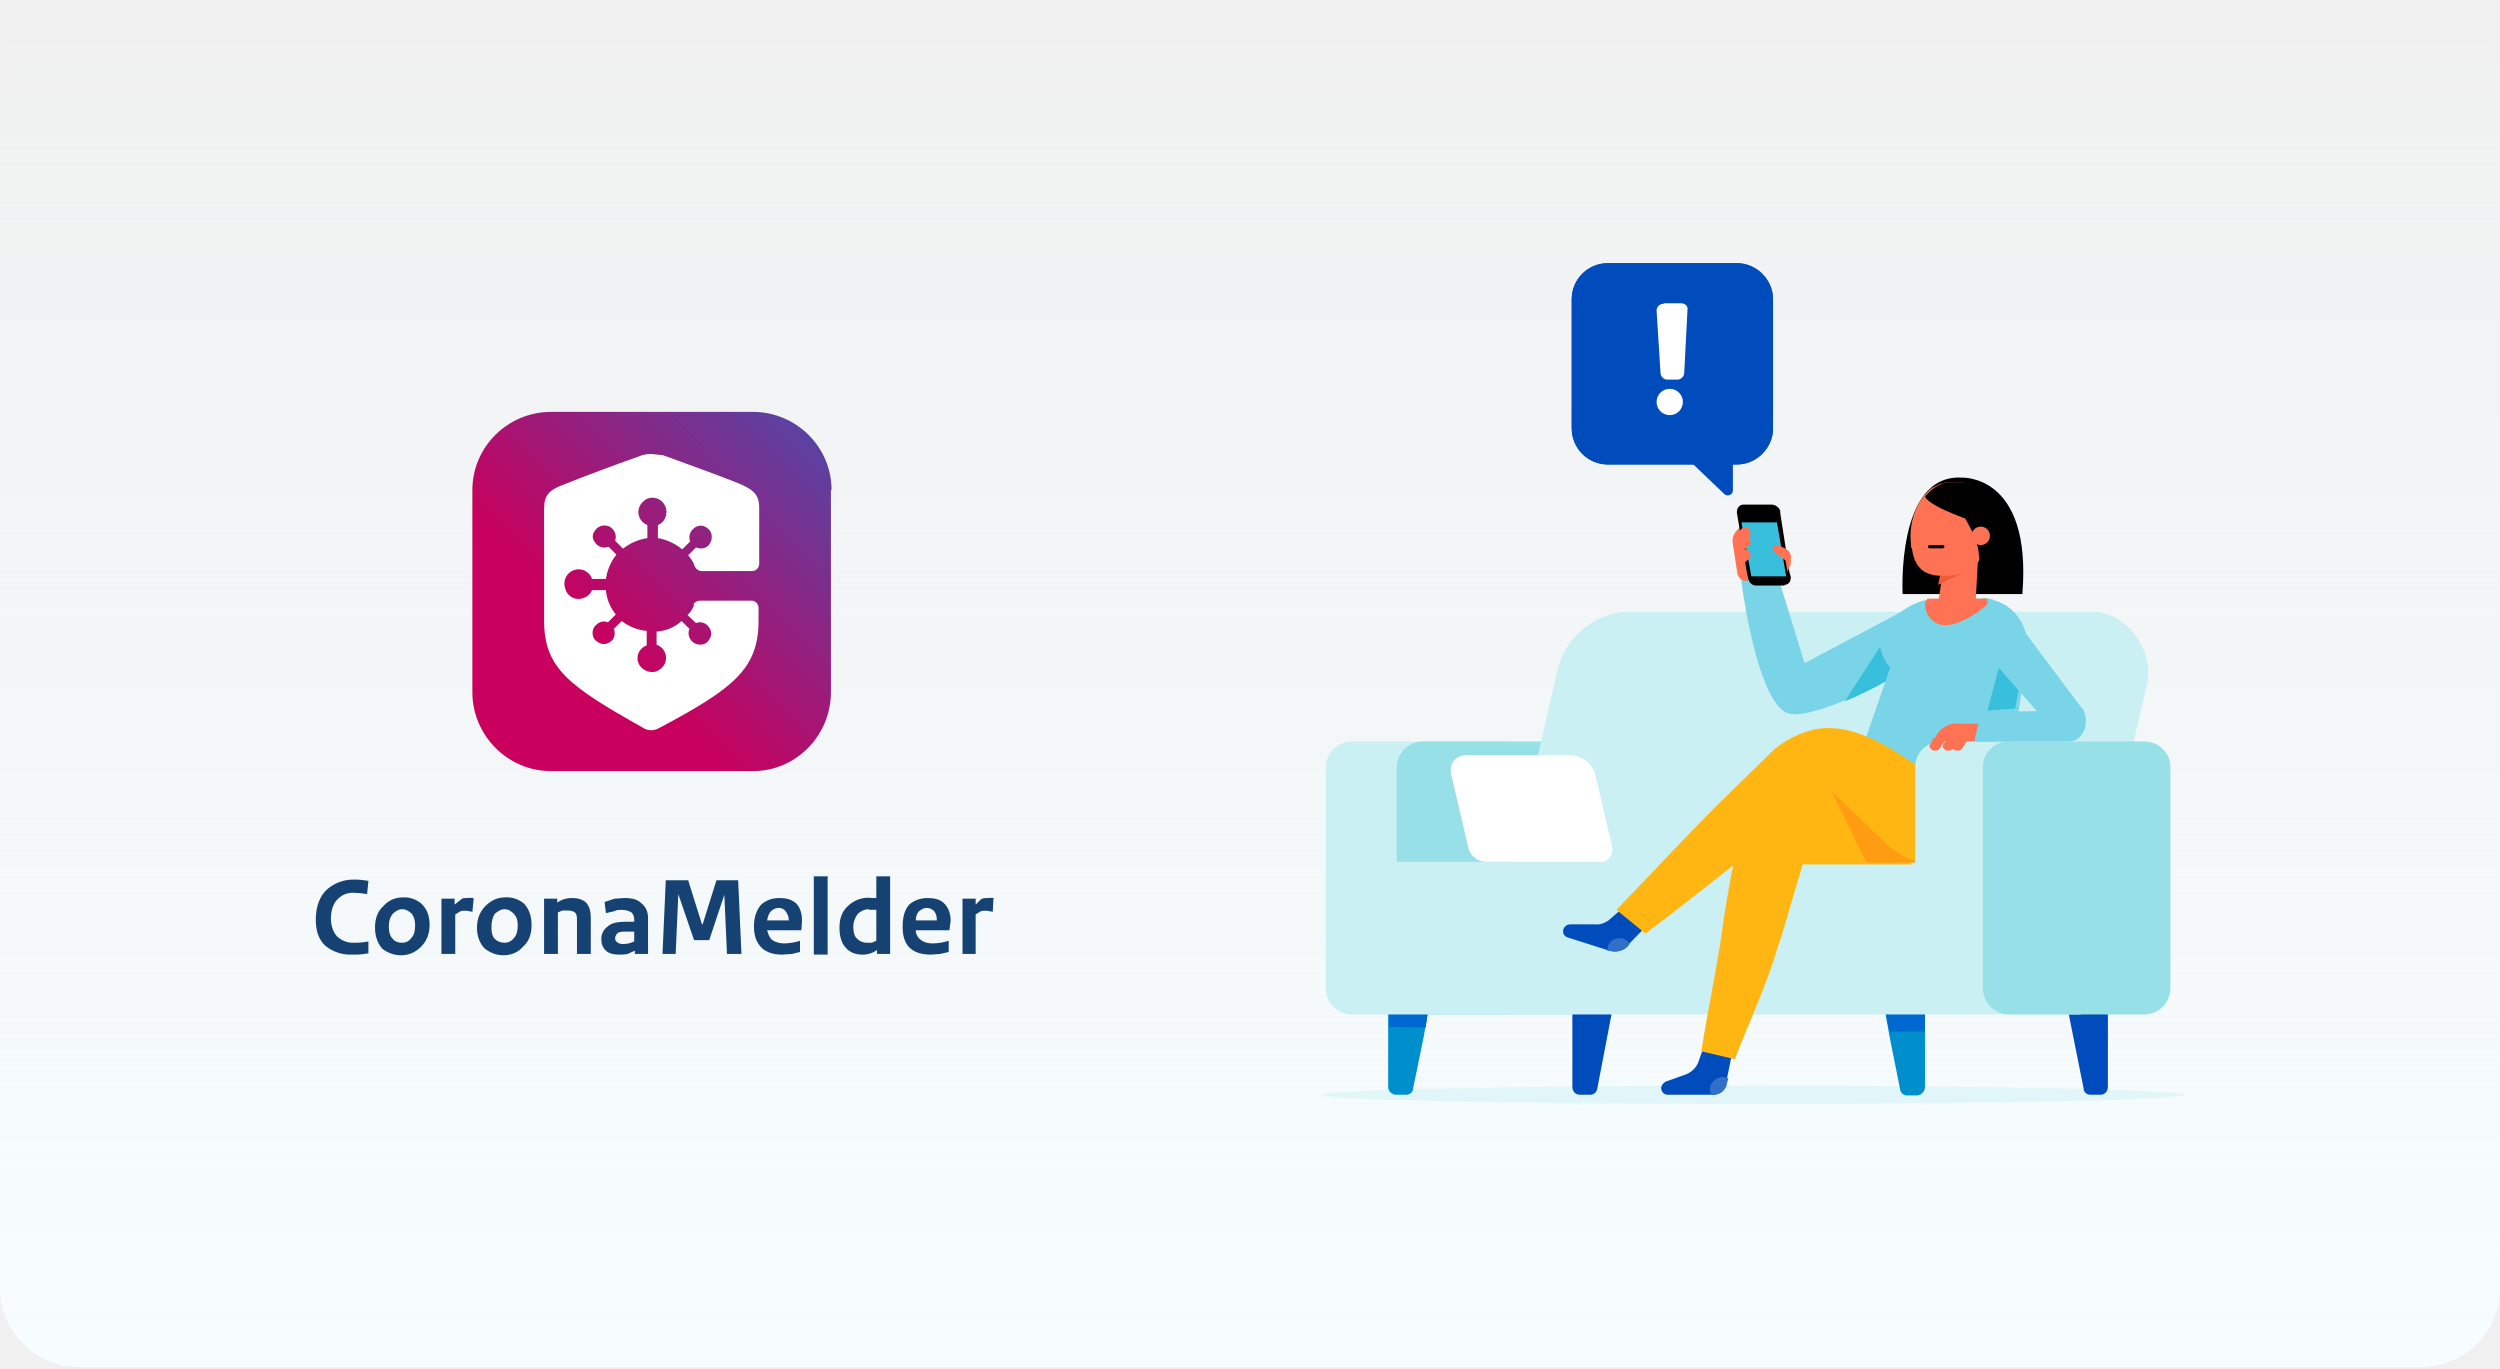
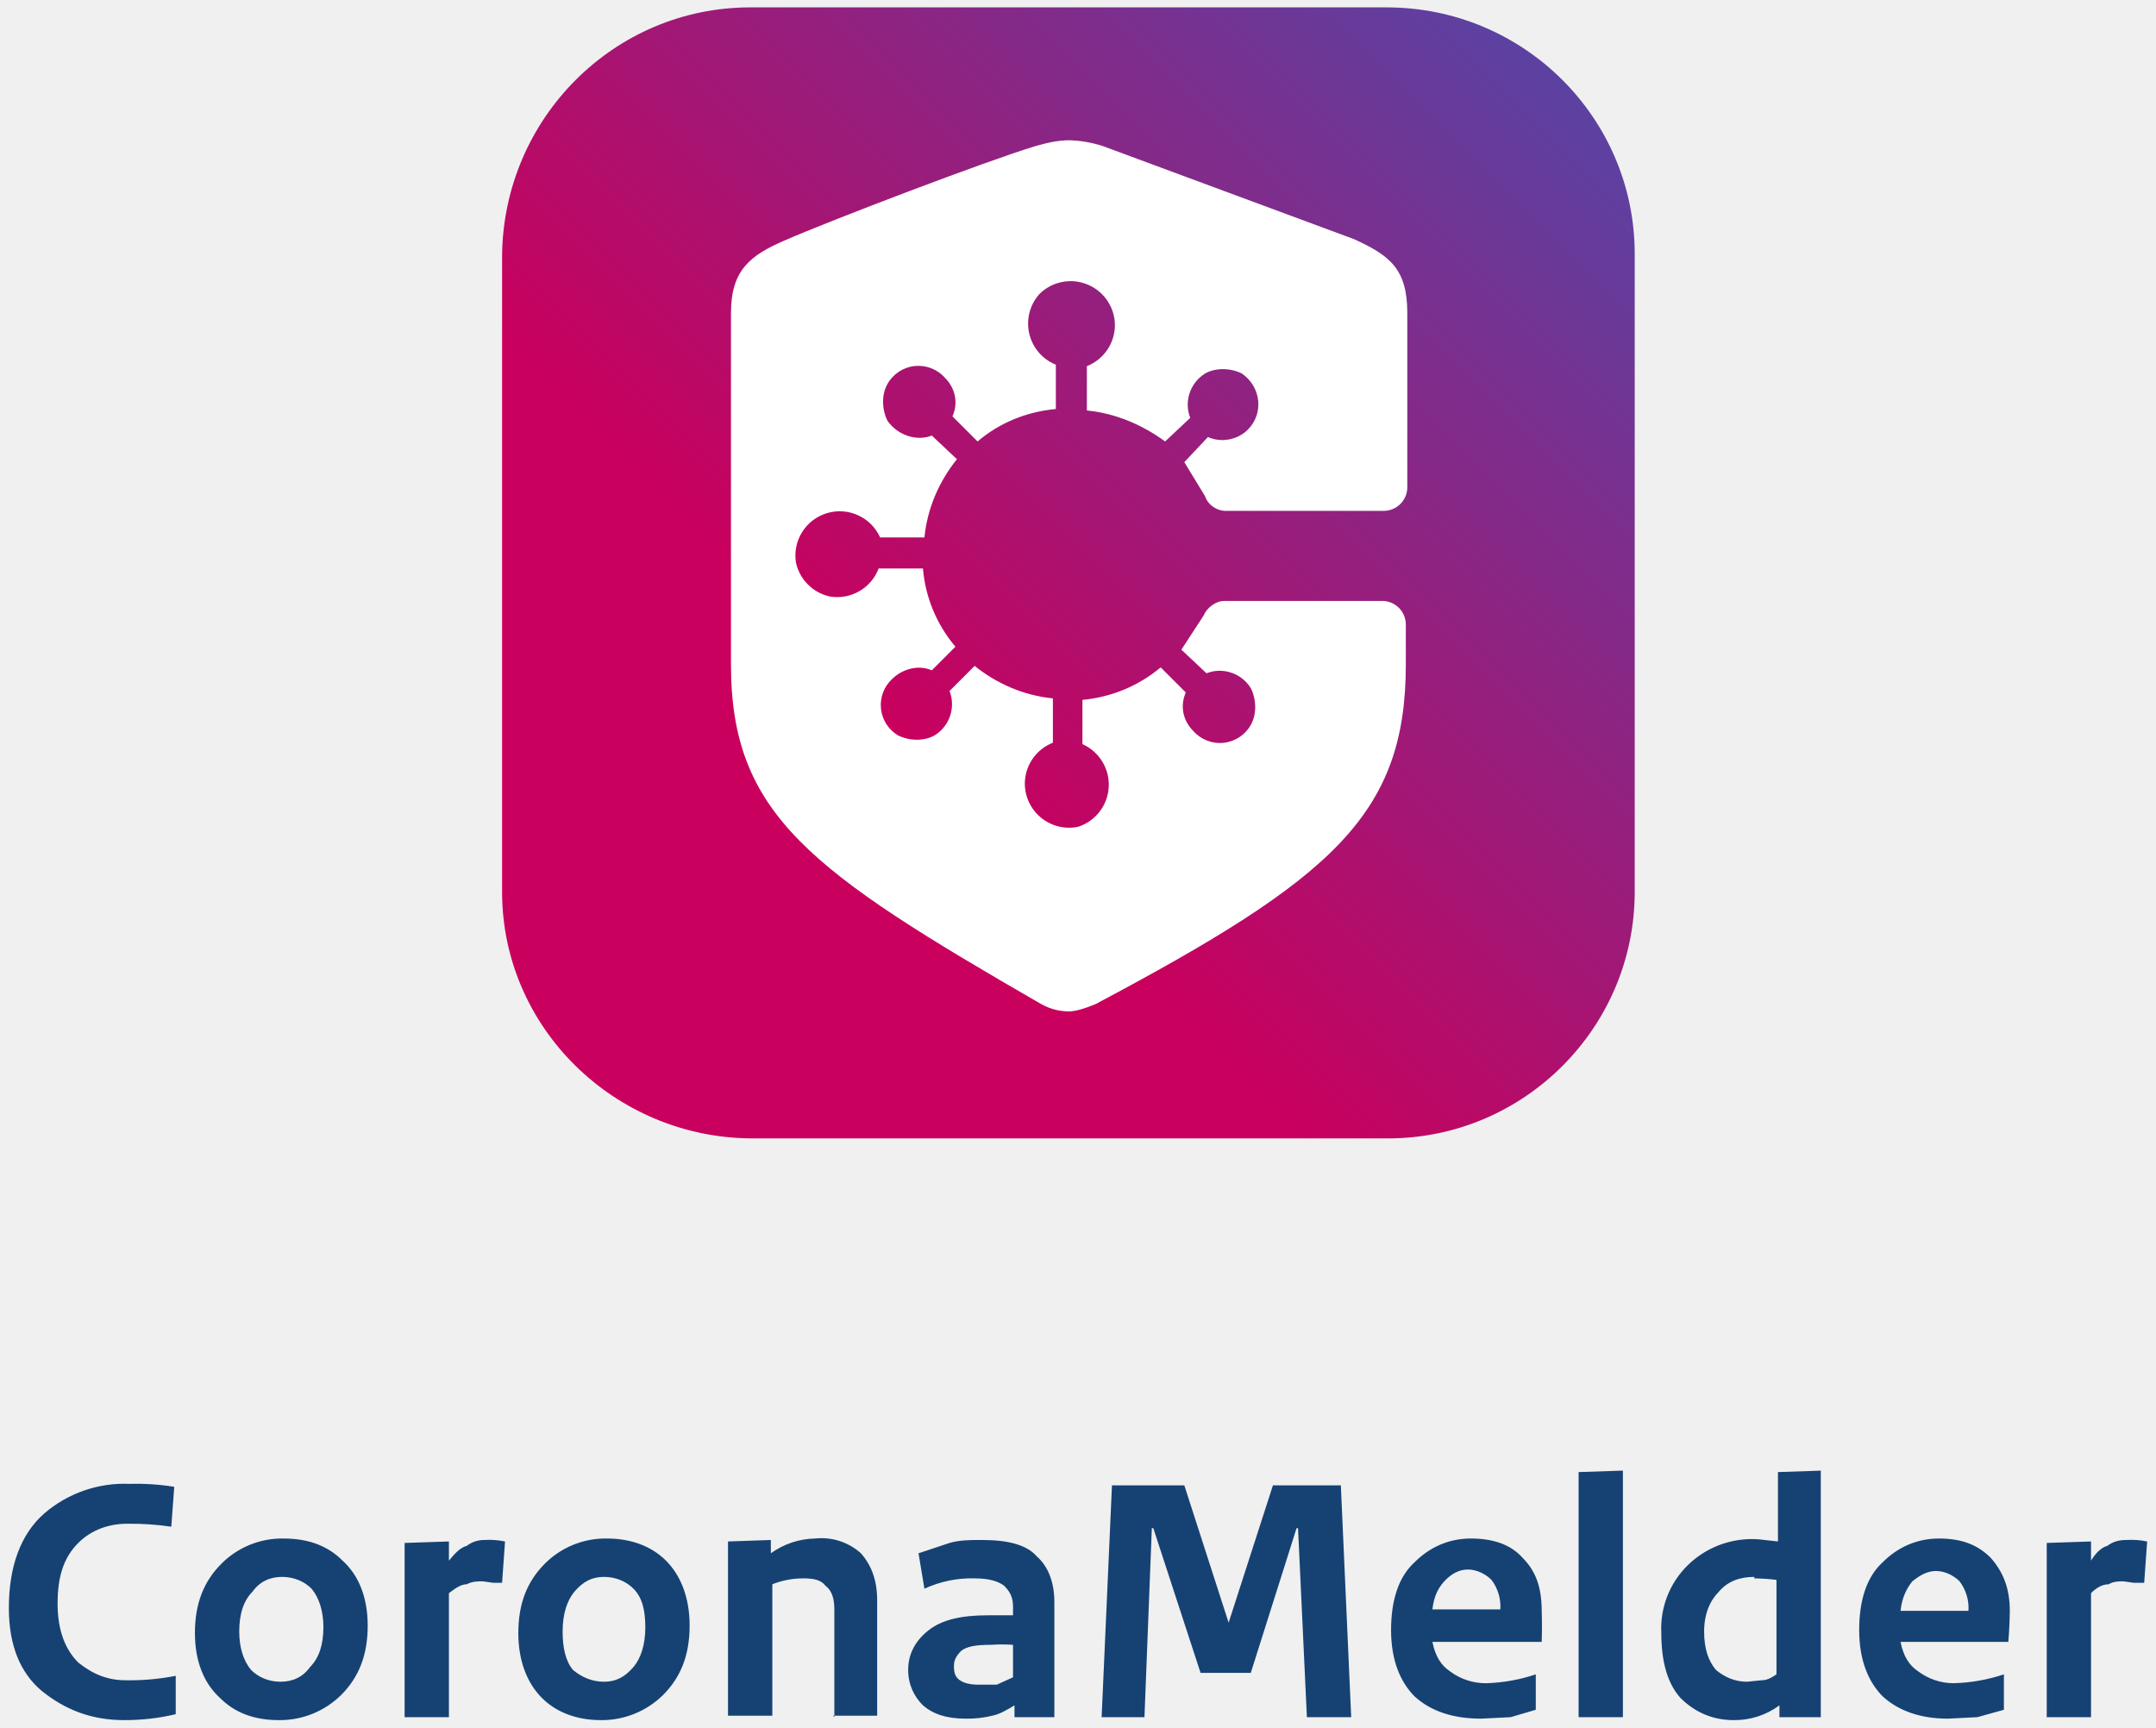
- <svg xmlns="http://www.w3.org/2000/svg" fill="none" viewBox="0 0 380 208">
-   <rect width="380" height="207.8" fill="url(#a)" rx="12" />
-   <path fill="url(#b)" d="M126.3 74.5v30.7c0 6.6-5.3 12-11.8 12H83.7c-6.5 0-11.9-5.4-11.9-12V74.5c0-6.6 5.4-11.9 12-11.9h30.6c6.6 0 12 5.3 12 11.9Z" />
-   <path fill="#fff" d="M105.5 92c-.2.5-.5 1-1 1.5l1.3 1.2c.7-.3 1.6 0 2 .7.4.5.4 1.3 0 1.8-.5 1-1.9 1-2.6.3-.5-.5-.7-1.3-.4-1.9l-1.2-1.2c-1 .9-2.3 1.5-3.8 1.6v2a2.1 2.1 0 0 1 .8 3.5c-.3.3-.7.5-1 .6-1.4.3-2.7-.8-2.7-2 0-1 .6-1.7 1.4-2v-2.2a7.4 7.4 0 0 1-3.8-1.5l-1.2 1.2c.3.7.1 1.6-.6 2-.6.4-1.3.4-1.8 0-1-.5-1.1-1.9-.3-2.6.5-.5 1.2-.7 1.8-.4l1.2-1.2c-.8-1-1.4-2.3-1.5-3.7H90c-.4.9-1.4 1.5-2.5 1.3a2.1 2.1 0 0 1-1.6-1.6A2.1 2.1 0 0 1 90 88h2.1c.2-1.3.7-2.6 1.6-3.7l-1.2-1.2c-.7.3-1.6.1-2.1-.7-.4-.5-.4-1.2 0-1.7.6-1 2-1.1 2.7-.3.5.5.6 1.2.4 1.8l1.2 1.2c1-.8 2.3-1.4 3.7-1.6v-2a2.1 2.1 0 0 1-.7-3.5c.3-.3.6-.5 1-.6 1.4-.3 2.6.8 2.6 2.1 0 .9-.5 1.7-1.3 2v2c1.3.2 2.6.8 3.7 1.7l1.2-1.2c-.3-.8 0-1.6.7-2.1.5-.4 1.3-.4 1.8 0 1 .6 1 1.9.3 2.7-.5.5-1.3.6-1.9.3l-1.2 1.2c.4.5.8 1 1 1.7.2.4.6.7 1 .7h7.6a1.1 1.1 0 0 0 1.2-1.2v-8.4c0-2-.9-2.7-2.6-3.5-2.3-1-9.8-3.7-12-4.5L99 69c-.6 0-1.2.1-1.7.3a349 349 0 0 0-12 4.5c-1.7.7-2.6 1.4-2.6 3.5v17c0 7.3 3.8 10 15 16.3.4.3 1 .4 1.3.4.3 0 .8-.1 1.3-.4 11.3-6 15-9 15-16.3v-2a1.1 1.1 0 0 0-1.2-1h-7.7c-.4 0-.8.2-1 .6Z" />
-   <path fill="#154273" d="M56 143v1.9a10.7 10.7 0 0 1-2.5.2 6 6 0 0 1-4-1.3c-1-.9-1.5-2.2-1.5-4 0-2 .6-3.6 1.7-4.6a6 6 0 0 1 4-1.5 11 11 0 0 1 2.3.2l-.2 2a13.7 13.7 0 0 0-2.1-.2c-1 0-1.7.3-2.4 1-.6.6-1 1.6-1 2.9 0 1.2.4 2.2 1 2.8.7.6 1.5.9 2.3.9a11.5 11.5 0 0 0 2.4-.2ZM65.3 140.6c0 1.4-.5 2.5-1.3 3.3-.9.9-1.9 1.3-3 1.3-1.2 0-2.1-.4-2.9-1-.7-.8-1.1-1.9-1.1-3.2 0-1.4.4-2.5 1.3-3.3.8-.9 1.8-1.3 3-1.3a4 4 0 0 1 2.8 1c.8.8 1.2 1.8 1.2 3.2Zm-2.2 0c0-.7-.2-1.3-.5-1.7-.4-.4-.9-.7-1.5-.7-.5 0-1 .3-1.4.7-.4.5-.6 1.1-.6 2 0 .8.2 1.4.6 1.8.3.4.8.6 1.4.6.6 0 1-.2 1.4-.7.4-.4.6-1 .6-2ZM72 136.6l-.2 2a3 3 0 0 0-.5-.1 2.9 2.9 0 0 0-1.3 0l-.8.5v6h-2.1v-8.4h2v.9l1-.8c.2-.2.5-.2.8-.2a3.7 3.7 0 0 1 1 0ZM80.8 140.6c0 1.4-.4 2.5-1.3 3.3-.8.9-1.8 1.3-3 1.3-1.1 0-2-.4-2.8-1-.8-.8-1.2-1.9-1.2-3.2 0-1.4.5-2.5 1.3-3.3.9-.9 1.9-1.3 3-1.3a4 4 0 0 1 2.9 1c.7.8 1.1 1.8 1.1 3.2Zm-2.1 0c0-.7-.2-1.3-.6-1.7-.4-.4-.8-.7-1.4-.7-.6 0-1 .3-1.5.7-.3.5-.5 1.1-.5 2 0 .8.1 1.4.5 1.8.4.4.9.6 1.5.6.5 0 1-.2 1.4-.7.4-.4.6-1 .6-2ZM87.7 145v-5c0-.6 0-1-.3-1.3-.3-.2-.6-.3-1.1-.3h-.8a4 4 0 0 0-.7.3v6.3h-2.1v-8.4h2v.6a3.7 3.7 0 0 1 2.2-.7c1 0 1.6.2 2.2.7.5.6.7 1.3.7 2.3v5.5h-2ZM93.5 142.6c0 .3.1.5.3.6.2.2.5.3 1 .3l.8-.1.8-.3v-1.5h-1.1c-.6 0-1 0-1.4.2-.2.2-.4.5-.4.8Zm5-3.1v5.5h-2v-.5l-1.1.5a5 5 0 0 1-1.3.1c-.9 0-1.6-.2-2-.6-.5-.5-.7-1-.7-1.8 0-.7.3-1.4 1-1.9.5-.5 1.5-.7 2.8-.7h1.2v-.4c0-.4-.2-.8-.4-1-.3-.2-.8-.4-1.5-.4-.4 0-.8 0-1.1.2l-1.3.3-.2-1.7 1.5-.5 1.5-.1c1.2 0 2 .2 2.6.8.6.5 1 1.2 1 2.2ZM103.1 136l-.4 9h-2l.5-11.2h3.4l2.1 6.7h.1l2.1-6.7h3.3l.5 11.2h-2.2l-.4-9-2.3 6.9h-2.3l-2.4-7ZM114.6 140.8c0-1.4.4-2.5 1.1-3.3.8-.7 1.7-1 2.8-1 1 0 1.8.2 2.5.8.6.6.9 1.5.9 2.6a22 22 0 0 1-.1 1.5h-5.2c.2.7.4 1.2.8 1.5.5.3 1 .5 1.8.5a8.2 8.2 0 0 0 2.4-.4v1.7l-1.2.3-1.5.1c-1.3 0-2.3-.3-3.1-1-.8-.8-1.2-1.8-1.2-3.3Zm2-.9h3.3c0-.6-.2-1-.5-1.4-.2-.3-.6-.5-1-.5-.5 0-.9.2-1.2.5-.3.3-.5.8-.6 1.4ZM125.8 133.1v12h-2.1v-11.9h2ZM132.1 138.2c-.7 0-1.3.3-1.7.7-.4.5-.7 1.2-.7 2s.2 1.5.6 1.8c.4.4.9.6 1.5.6h.7l.7-.3v-4.7a10.8 10.8 0 0 0-1.1 0Zm3.2-5V145h-2v-.6a3.6 3.6 0 0 1-2.2.7c-1 0-1.9-.3-2.5-1-.7-.7-1-1.8-1-3.1 0-1.4.4-2.5 1.3-3.3a4.4 4.4 0 0 1 3.7-1.2h.6v-3.3h2.1ZM137.2 140.8c0-1.4.3-2.5 1-3.3.8-.7 1.8-1 2.8-1 1 0 1.9.2 2.5.8.6.6 1 1.5 1 2.6a22 22 0 0 1-.2 1.5h-5.1c0 .7.4 1.2.8 1.5.4.3 1 .5 1.7.5a8.2 8.2 0 0 0 2.5-.4v1.7l-1.3.3-1.4.1c-1.4 0-2.4-.3-3.2-1-.8-.8-1.1-1.8-1.1-3.3Zm2-.9h3.2c0-.6-.1-1-.4-1.4-.3-.3-.7-.5-1.1-.5-.5 0-.8.2-1.2.5-.3.3-.5.8-.5 1.4ZM151 136.6l-.1 2a3 3 0 0 0-.5-.1 2.9 2.9 0 0 0-1.3 0l-.8.5v6h-2v-8.4h2v.9l.8-.8c.3-.2.6-.2 1-.2a3.7 3.7 0 0 1 1 0Z" />
-   <path fill="#E1F6F8" d="M266.4 167.8c36.2 0 65.6-.6 65.6-1.4 0-.7-29.4-1.4-65.6-1.4-36.2 0-65.6.7-65.6 1.4 0 .8 29.4 1.4 65.6 1.4Z" />
-   <path fill="#CBF0F3" d="M229 112.7h-23.5a4 4 0 0 0-4 3.9v33.7a4 4 0 0 0 4 3.9h23.3a4 4 0 0 0 4-4v-33.6c0-2.2-1.8-3.9-3.9-3.9Z" />
-   <path fill="#97E0E7" d="M238.4 112.7h-22.1a4 4 0 0 0-4 3.9v33.7a4 4 0 0 0 4 3.9h22a4 4 0 0 0 4-4v-33.6a4 4 0 0 0-4-3.9Z" />
-   <path fill="#008FCD" d="m286.5 153.5.7 4 1.6 8c0 .5.5 1 1 1h1.6c.6 0 1.2-.6 1.2-1.3v-11.7h-6.1Z" />
-   <path fill="#0069D1" d="M292.6 153.5h-6.1l.7 3.3h5.4v-3.3Z" />
-   <path fill="#004CBC" d="M314.3 153.5h6.1v11.7c0 .7-.5 1.2-1.1 1.2h-1.6a1 1 0 0 1-1-1l-2.4-12ZM245 153.5H239v11.7c0 .7.5 1.2 1.1 1.2h1.6c.6 0 1-.4 1.1-1l2.3-12Z" />
-   <path fill="#008FCD" d="M211 153.5v11.7c0 .7.6 1.2 1.2 1.2h1.6c.5 0 1-.4 1-1l1.6-7.8.7-4.1h-6Z" />
-   <path fill="#0069D1" d="m216.7 156.2.4-2.7h-6v2.6l5.6.1Z" />
-   <path fill="#CBF0F3" d="m319.4 133.8 7-30c1-5.2-3.4-10.8-8.2-10.8h-62.6c-4.8 0-9.6 3.8-10.6 8.6l-7.5 32.1h82Z" />
-   <path fill="#CBF0F3" d="M312.2 93h-64.8c-4.7 0-9.5 3.8-10.6 8.6l-7.4 32.2h82l7.5-32.2c1-4.8-2-8.6-6.7-8.6Z" />
-   <path fill="#fff" d="M243 131h-17.1c-1.3 0-2.4-.9-2.7-2.1l-2.6-11.1c-.4-1.7.6-3 2.3-3h15.9a4 4 0 0 1 3.7 3l2.5 10.7a2 2 0 0 1-2 2.6Z" />
-   <path fill="#CBF0F3" d="M298 131h-88.3v23.2H298V131Z" />
-   <path fill="#79D4E7" d="m274.3 100.8 16.2-8.6-1.8 10.3s-12.4 6.8-16.6 6c-4.4-.7-6.9-16.2-7.4-20 0-.4.3-.8.7-1l4.4-1.3 4.5 14.6Z" />
-   <path fill="#FF7254" d="M265.7 88.3h-.4c-.6 0-1-.5-1.2-1l-.7-4.6c-.2-.8.1-1.6.7-2.2l1.2-1 .8 1.6-.4 7.2Z" />
-   <path fill="#000" d="M271.3 89h-4.4c-.6 0-1.1-.5-1.2-1.2l-.2-.9-1.5-9c0-.7.4-1.2 1-1.2h4.3c.6 0 1.2.5 1.3 1v.3l1.4 9 .2.7c0 .8-.4 1.2-1 1.2Z" />
-   <path fill="#38BFDB" d="M271.5 87.6h-5.3l-1.5-8.2h5.4l1.4 8.2Z" />
-   <path fill="#FF7254" d="m264.3 80.8.6-.6c.4-.2.8-.1 1 .3.3.4.2.8 0 1l-1.5 1.3-.4-1.3.3-.7Z" />
-   <path fill="#FF7254" d="m264.2 82.2.7-.6c.4-.3.8-.2 1 .3.3.3.2.8 0 1l-1.5 1.3-.4-1.4.2-.6Z" />
-   <path fill="#FF7254" d="m264.2 84.3.7-.7c.4-.2.8-.1 1 .3.3.4.2.8 0 1l-1.5 1.3-.4-1.3.2-.6ZM272.2 85.7l-.5 1.2-.3-1.7-1.6-1.2a.7.7 0 0 1-.2-1c.3-.2.7-.2 1 0l1 .5c.5.4.7 1 .6 1.5v.7Z" />
-   <path fill="#38BFDB" d="m289.2 93-8.8 13.6c2.5-1 5-2.3 6.5-3.2l2.3-10.4Z" />
-   <path fill="#79D4E7" d="M301.5 91h-7.2c-3.7 0-8.3 3.6-8.5 6.4-.3 2.1 1.5 4.1 1.5 4.1l-7.6 22H305l.6-9c1.1-4.6 2-11.7 2.5-15.2.4-3-.9-5.9-3.4-7.4-1-.5-2.2-1-3.2-1Z" />
-   <path fill="#FF7254" fill-rule="evenodd" d="M295.3 95c2 .3 5-1.6 6.4-2.8.4-.3.5-.8.3-1.2a4 4 0 0 0-1 0h-8c-.3.3-.4.6-.4 1 0 .6.5 2.7 2.7 3Z" clip-rule="evenodd" />
-   <path fill="#004CBC" d="m259 159-.8 2.3c-.3 1-1.2 1.8-2.2 2.1l-2.8 1c-.4.2-.7.6-.7 1 0 .5.4 1 1 1h7c.9 0 1.6-.6 1.8-1.5l1-4.9-4.3-1Z" />
-   <path fill="#326FC9" d="M261.9 163.7c-1 0-2 .8-2 1.9l.2.8h.3c1 0 2-.7 2.1-1.7l.2-.8-.8-.2Z" />
-   <path fill="#004CBC" d="m246.8 137.9-2.3 2c-.6.4-1.3.7-2.1.6h-3.7c-.4 0-.8.2-1 .6-.3.6 0 1.2.6 1.4l6.3 2c1 .3 2.1.1 2.7-.7l3.1-3.2-3.6-2.7Z" />
-   <path fill="#326FC9" d="m247.4 143.9.3-.4c-.3-.6-1-1-1.7-.9-1 .1-1.7.9-1.7 1.8v.1h.4c1 .3 2 0 2.7-.6Z" />
-   <path fill="#FFB612" d="M290.5 131.4H274l-3.3 11.2-.3.8c-2 6.8-4.6 12-6.7 17.6l-5.1-1.2c1-6.4 1.9-10.2 3-17.2.5-3.9 1.2-7.8 2-12 .8-2.5 1.9-4.5 3.3-6 1.5-1.6 3.4-2.6 5.5-3.2 3.2-1 7-1.2 11.2-1.2h6.9v11.2Z" />
-   <path fill="#FFB612" d="M304.8 120.2A11.3 11.3 0 0 1 293 131h-3.8v-11h15.6Z" />
-   <path fill="#FFB612" d="m291.6 130-13.6-9.6-9.3 7c-.2.2-.3.4-.6.5-5.7 4.4-12.6 10-18 14l-4.4-3.6c5.5-5.7 10.2-10.8 15.5-16.1l8.6-8.4a15 15 0 0 1 6.3-3 13 13 0 0 1 6.4.7c3.2 1 6.4 3.2 9.9 5.6l5.6 4-6.4 9Z" />
-   <path fill="#FF9C12" d="m278.3 120.2 8.8 8.4a9 9 0 0 0 6.2 2.5h-9.6l-5.4-11Z" />
-   <path fill="#000" fill-rule="evenodd" d="M298.1 72.6s10.8-.7 9.3 17.7h-18.2s-1-18.3 9-17.7Z" clip-rule="evenodd" />
-   <path fill="#FF7254" fill-rule="evenodd" d="m300.3 91.5-5.7.2 1.2-8.1 5-1.5-.5 9.4Z" clip-rule="evenodd" />
-   <path fill="#F25A37" d="m295 86.9-.4 2 4.1-2H295Z" />
-   <path fill="#FF7254" fill-rule="evenodd" d="M290.6 83.3c.3 2.3 1.3 4 4 4.2h1.8a7 7 0 0 0 4-1.6l.8-1.4.2-.3c.1-.1.3-.3.3-.5l.2-.3c.4-.8.8-1.8.8-2.7a9 9 0 0 0-.7-4.9c-.4-.8-.9-1.3-1.5-1.7l-1.2-.6-.7-.1-.6-.1H295.6c-.1.2-.3.2-.5.2l-.5.2-.4.2-.4.2-.3.2a4 4 0 0 0-.8.8l-.3.3-.1.1a10.2 10.2 0 0 0-1.9 5.8v.3l.1 1.7Z" clip-rule="evenodd" />
-   <path fill="#000" fill-rule="evenodd" d="M297.3 73.3c.3.3.3 1.7.5 3.1.2 2.3 3.3 4.9 3 9.1 1.3-.7 2.6-3.9 2.6-4.7.2-2 0-3.8-.7-4.9a4.4 4.4 0 0 0-3.1-2.4l-.9-.1-1.4-.1Z" clip-rule="evenodd" />
-   <path fill="#FF7254" d="M300.7 82.8a1.4 1.4 0 1 0 0-2.7 1.4 1.4 0 0 0 0 2.7Z" />
-   <path fill="#000" fill-rule="evenodd" d="M297.3 73.3h-1.5l-.5.2a6 6 0 0 0-2.7 2c1 1.8 7.8 3.8 7.8 4l.3-5.3c-1-.7-2.2-.8-2.7-.9a1 1 0 0 1-.7 0Z" clip-rule="evenodd" />
-   <path stroke="#000" stroke-linecap="round" stroke-width=".5" d="M295.3 83.1h-2" />
-   <path fill="#FF7254" d="M300.7 110h-3.6c-1.1 0-2.2.8-2.8 1.8l-.4 1h1.3l.1-.2v.1h8.2c-.3-1.6-1.4-2.8-2.8-2.7Z" />
-   <path fill="#CBF0F3" d="M315.9 112.7H295a3.9 3.9 0 0 0-3.9 3.9v33.7c0 2 1.7 3.9 4 3.9h20.7c2 0 3.9-1.7 3.9-4v-33.6c0-2.2-1.7-3.9-4-3.9Z" />
-   <path fill="#97E0E7" d="M326 112.7h-20.7a3.9 3.9 0 0 0-3.9 3.9v33.7c0 2 1.7 3.9 4 3.9H326c2 0 3.9-1.7 3.9-4v-33.6c0-2.2-1.8-3.9-4-3.9Z" />
-   <path fill="#38BFDB" d="m306.9 104.5-3-3.3-1.8 6.8 4.2-.3.6-3.2Z" />
-   <path fill="#FF7254" d="m293.9 112.2-.5.9c-.3.3 0 .8.5 1 .4 0 .8 0 1-.4l1-1.6h-1.4l-.6.1ZM296 112.2l-.6.9c-.3.3 0 .8.5 1 .4 0 .9 0 1.1-.4l1-1.6h-1.5l-.6.1Z" />
-   <path fill="#FF7254" d="m297.3 112.2-.5.9c-.3.3 0 .8.5 1 .4 0 .8 0 1-.4l1-1.6H298l-.6.1Z" />
-   <path fill="#79D4E7" d="m316.4 107.6-9.9-13.2-2.7 7.1 5.8 6.6-8.5.1-1 4.5h14.4c2.2 0 3.3-3 2-5.1Z" />
-   <path fill="#004CBC" d="M244.4 70.6H264c3 0 5.5-2.5 5.5-5.5V45.5c0-3-2.5-5.5-5.5-5.5h-19.6c-3 0-5.5 2.4-5.5 5.5v19.6c0 3 2.4 5.5 5.5 5.5Z" />
-   <path fill="#004CBC" d="M244.4 70.6H264c3 0 5.5-2.5 5.5-5.5V45.5c0-3-2.5-5.5-5.5-5.5h-19.6c-3 0-5.5 2.4-5.5 5.5v19.6c0 3 2.4 5.5 5.5 5.5Z" />
-   <path fill="#004CBC" d="M263.4 68.5v6c0 .8-.9 1-1.3.6l-6.9-6.6h8.2Z" />
-   <path fill="#fff" d="M252.9 46.1h2.6c.7 0 1.1.5 1 1l-.5 9.6c0 .5-.5 1-1 1h-1.6c-.5 0-1-.5-1-1l-.6-9.5c0-.5.4-1 1-1ZM253.8 63.1a2 2 0 1 0 0-4 2 2 0 0 0 0 4Z" />
+ <svg xmlns="http://www.w3.org/2000/svg" fill="none" viewBox="0 0 146 117">
+   <path fill="url(#a)" d="M110.7 17.2v43.2c0 9.2-7.5 16.7-16.7 16.7H50.8C41.6 77 34 69.6 34 60.4V17.3C34.1 8 41.6.5 50.8.5h43.1c9.3 0 16.8 7.5 16.8 16.7Z" />
+   <path fill="#fff" d="M81.5 41.7 80 44l1.7 1.6c1-.4 2.3-.1 3 1 .4.8.4 1.8 0 2.5a2.4 2.4 0 0 1-3.9.4c-.7-.7-.9-1.7-.5-2.6l-1.7-1.7a9.6 9.6 0 0 1-5.3 2.2v3A3 3 0 0 1 73 56a3 3 0 0 1-3.6-3 3 3 0 0 1 1.9-2.7v-3c-2-.2-3.8-1-5.3-2.2l-1.7 1.7c.4 1 .1 2.3-1 3-.7.4-1.7.4-2.5 0a2.4 2.4 0 0 1-.4-3.8c.7-.7 1.8-1 2.7-.6l1.6-1.6a9.4 9.4 0 0 1-2.2-5.3h-3a3 3 0 0 1-3.3 1.9 3 3 0 0 1-2.3-2.3 3 3 0 0 1 5.7-1.7h3c.2-2 1-3.8 2.2-5.3l-1.7-1.6c-1 .4-2.3 0-3-1-.4-.8-.4-1.8 0-2.5a2.4 2.4 0 0 1 3.9-.4c.7.7.9 1.7.5 2.6l1.7 1.7c1.4-1.2 3.2-2 5.3-2.2v-3a3 3 0 0 1-1.1-4.8 3 3 0 0 1 5.1 2.1 3 3 0 0 1-1.9 2.8v3c2 .2 3.8 1 5.3 2.1l1.7-1.6c-.4-1-.1-2.3 1-3 .7-.4 1.7-.4 2.5 0 1.3.9 1.5 2.7.4 3.8-.7.7-1.8.9-2.7.5l-1.6 1.7 1.4 2.3c.2.6.8 1 1.4 1h10.7a1.6 1.6 0 0 0 1.6-1.6V21.2c0-3-1.2-3.9-3.6-5l-17-6.3a8 8 0 0 0-2.3-.4c-.8 0-1.6.2-2.3.4-3.3 1-13.8 5-17 6.4-2.3 1-3.6 2-3.6 4.9V45c0 10.2 5.4 14 21 23 .7.4 1.4.5 1.9.5.4 0 1.1-.2 1.8-.5 16-8.5 21-12.8 21-23v-2.7a1.6 1.6 0 0 0-1.6-1.6H82.9c-.6 0-1.2.5-1.4 1Z" />
+   <path fill="#154273" d="M11.9 113.5v2.6a15 15 0 0 1-3.5.4c-2.2 0-4-.7-5.6-2-1.4-1.2-2.2-3-2.2-5.6 0-2.8.8-5 2.4-6.4a8.3 8.3 0 0 1 5.8-2 15.8 15.8 0 0 1 3 .2l-.2 2.7a18.7 18.7 0 0 0-3-.2c-1.2 0-2.4.4-3.3 1.3-1 1-1.4 2.3-1.4 4.1 0 1.8.5 3.1 1.4 4 1 .8 2 1.2 3.2 1.2a16.1 16.1 0 0 0 3.4-.3ZM24.9 110.1c0 2-.6 3.5-1.8 4.7a5.9 5.9 0 0 1-4.2 1.7c-1.7 0-3-.5-4-1.5-1.1-1-1.7-2.5-1.7-4.4 0-2 .6-3.5 1.8-4.7a5.8 5.8 0 0 1 4.2-1.7c1.7 0 3 .5 4 1.5 1.1 1 1.7 2.5 1.7 4.4Zm-3 .1c0-1.1-.3-2-.8-2.6-.5-.5-1.2-.8-2-.8s-1.5.3-2 1c-.6.6-.9 1.5-.9 2.7 0 1.1.3 2 .8 2.6.5.5 1.2.8 2 .8s1.5-.3 2-1c.6-.6.9-1.5.9-2.7ZM34.2 104.4l-.2 2.8h-.6l-.7-.1c-.4 0-.7 0-1.1.2-.4 0-.8.3-1.2.6v8.4h-3v-11.8l3-.1v1.3c.4-.5.8-.9 1.2-1 .4-.3.8-.4 1.2-.4a5.3 5.3 0 0 1 1.4.1ZM46.7 110.1c0 2-.6 3.5-1.8 4.7a5.9 5.9 0 0 1-4.2 1.7c-1.6 0-3-.5-4-1.5s-1.6-2.5-1.6-4.4c0-2 .6-3.5 1.8-4.7a5.8 5.8 0 0 1 4.2-1.7c1.6 0 3 .5 4 1.5s1.6 2.5 1.6 4.4Zm-3 .1c0-1.1-.2-2-.8-2.6-.5-.5-1.2-.8-2-.8s-1.4.3-2 1c-.5.6-.8 1.5-.8 2.7 0 1.1.2 2 .7 2.6.6.5 1.3.8 2.1.8s1.4-.3 2-1c.5-.6.8-1.5.8-2.7ZM56.5 116.3V109c0-.8-.2-1.3-.6-1.6-.3-.4-.8-.5-1.5-.5a5.6 5.6 0 0 0-2.1.4v8.9h-3v-11.8l2.9-.1v.9a5.3 5.3 0 0 1 3-1 4 4 0 0 1 3.1 1c.7.8 1.1 1.8 1.1 3.2v7.8h-3ZM64.6 112.9c0 .4.1.7.4.9.3.2.7.3 1.3.3h1.2l1.1-.5v-2.2a10.8 10.8 0 0 0-1.5 0c-1 0-1.6.1-2 .4-.3.3-.5.6-.5 1Zm6.8-4.4v7.8h-2.7v-.8c-.5.3-1 .6-1.5.7a7 7 0 0 1-1.8.2c-1.3 0-2.2-.3-2.9-.9-.6-.6-1-1.4-1-2.4 0-1.1.5-2 1.4-2.7.9-.7 2.2-1 4-1h1.7v-.6c0-.6-.2-1-.6-1.4-.4-.3-1-.5-2-.5a7.6 7.6 0 0 0-3.4.7l-.4-2.4 2.1-.7c.7-.2 1.4-.2 2.2-.2 1.7 0 3 .3 3.7 1.1.8.7 1.2 1.8 1.2 3.1ZM78 103.5l-.5 12.8h-2.9l.7-15.7h4.9l3 9.3 3-9.3h4.6l.7 15.7h-3l-.6-12.8h-.1l-3.1 9.8h-3.4l-3.2-9.8ZM94.2 110.4c0-2 .5-3.6 1.6-4.6 1-1 2.3-1.6 3.8-1.6s2.7.4 3.5 1.3c.9.9 1.3 2 1.3 3.6a29.9 29.9 0 0 1 0 2.1H97c.2 1 .6 1.6 1.2 2a4 4 0 0 0 2.5.8 11.7 11.7 0 0 0 3.3-.6v2.4l-1.7.5-2 .1c-1.9 0-3.4-.5-4.5-1.5-1-1-1.6-2.5-1.6-4.5ZM97 109h4.6a3 3 0 0 0-.6-2c-.4-.4-1-.7-1.6-.7-.6 0-1.1.3-1.5.7-.5.5-.8 1.1-.9 2ZM109.9 99.6v16.7h-3V99.7l3-.1ZM118.8 106.8c-1 0-1.8.3-2.4 1-.6.6-1 1.5-1 2.7 0 1.2.3 2 .8 2.6.6.5 1.3.8 2.1.8l1-.1c.4 0 .7-.2 1-.4V107a14.5 14.5 0 0 0-1.5-.1Zm4.5-7.2v16.7h-2.8v-.8a5.1 5.1 0 0 1-3.1 1c-1.5 0-2.7-.6-3.6-1.5-.9-1-1.3-2.5-1.3-4.4a6 6 0 0 1 1.8-4.6 6.2 6.2 0 0 1 5.2-1.7l.9.1v-4.7l3-.1ZM125.9 110.4c0-2 .5-3.6 1.6-4.6 1-1 2.3-1.6 3.8-1.6s2.6.4 3.5 1.3c.8.9 1.3 2 1.3 3.6a29.9 29.9 0 0 1-.1 2.1h-7.3c.2 1 .6 1.6 1.2 2a4 4 0 0 0 2.4.8 11.7 11.7 0 0 0 3.4-.6v2.4l-1.8.5-2 .1c-1.8 0-3.3-.5-4.4-1.5-1-1-1.6-2.5-1.6-4.5Zm2.8-1.3h4.6a3 3 0 0 0-.6-2c-.4-.4-1-.7-1.6-.7-.6 0-1.1.3-1.6.7-.4.5-.7 1.1-.8 2ZM145.4 104.4l-.2 2.8h-.7l-.7-.1c-.3 0-.7 0-1 .2-.5 0-.9.3-1.2.6v8.4h-3v-11.8l3-.1v1.3c.3-.5.7-.9 1.1-1 .4-.3.8-.4 1.3-.4a5.3 5.3 0 0 1 1.4.1Z" />
  <defs>
-     <linearGradient id="a" x1="190" x2="190" y1="0" y2="207.8" gradientUnits="userSpaceOnUse">
-       <stop stop-color="#F7FDFF" stop-opacity="0" />
-       <stop offset="1" stop-color="#F7FDFF" />
-     </linearGradient>
-     <linearGradient id="b" x1="80.1" x2="135" y1="108.8" y2="54" gradientUnits="userSpaceOnUse">
+     <linearGradient id="a" x1="45.8" x2="122.8" y1="65.4" y2="-11.6" gradientUnits="userSpaceOnUse">
      <stop stop-color="#C9005D" />
      <stop offset=".2" stop-color="#C9005D" />
      <stop offset="1" stop-color="#315BBC" />
      <stop offset="1" stop-color="#315BBC" />
    </linearGradient>
  </defs>
</svg>
